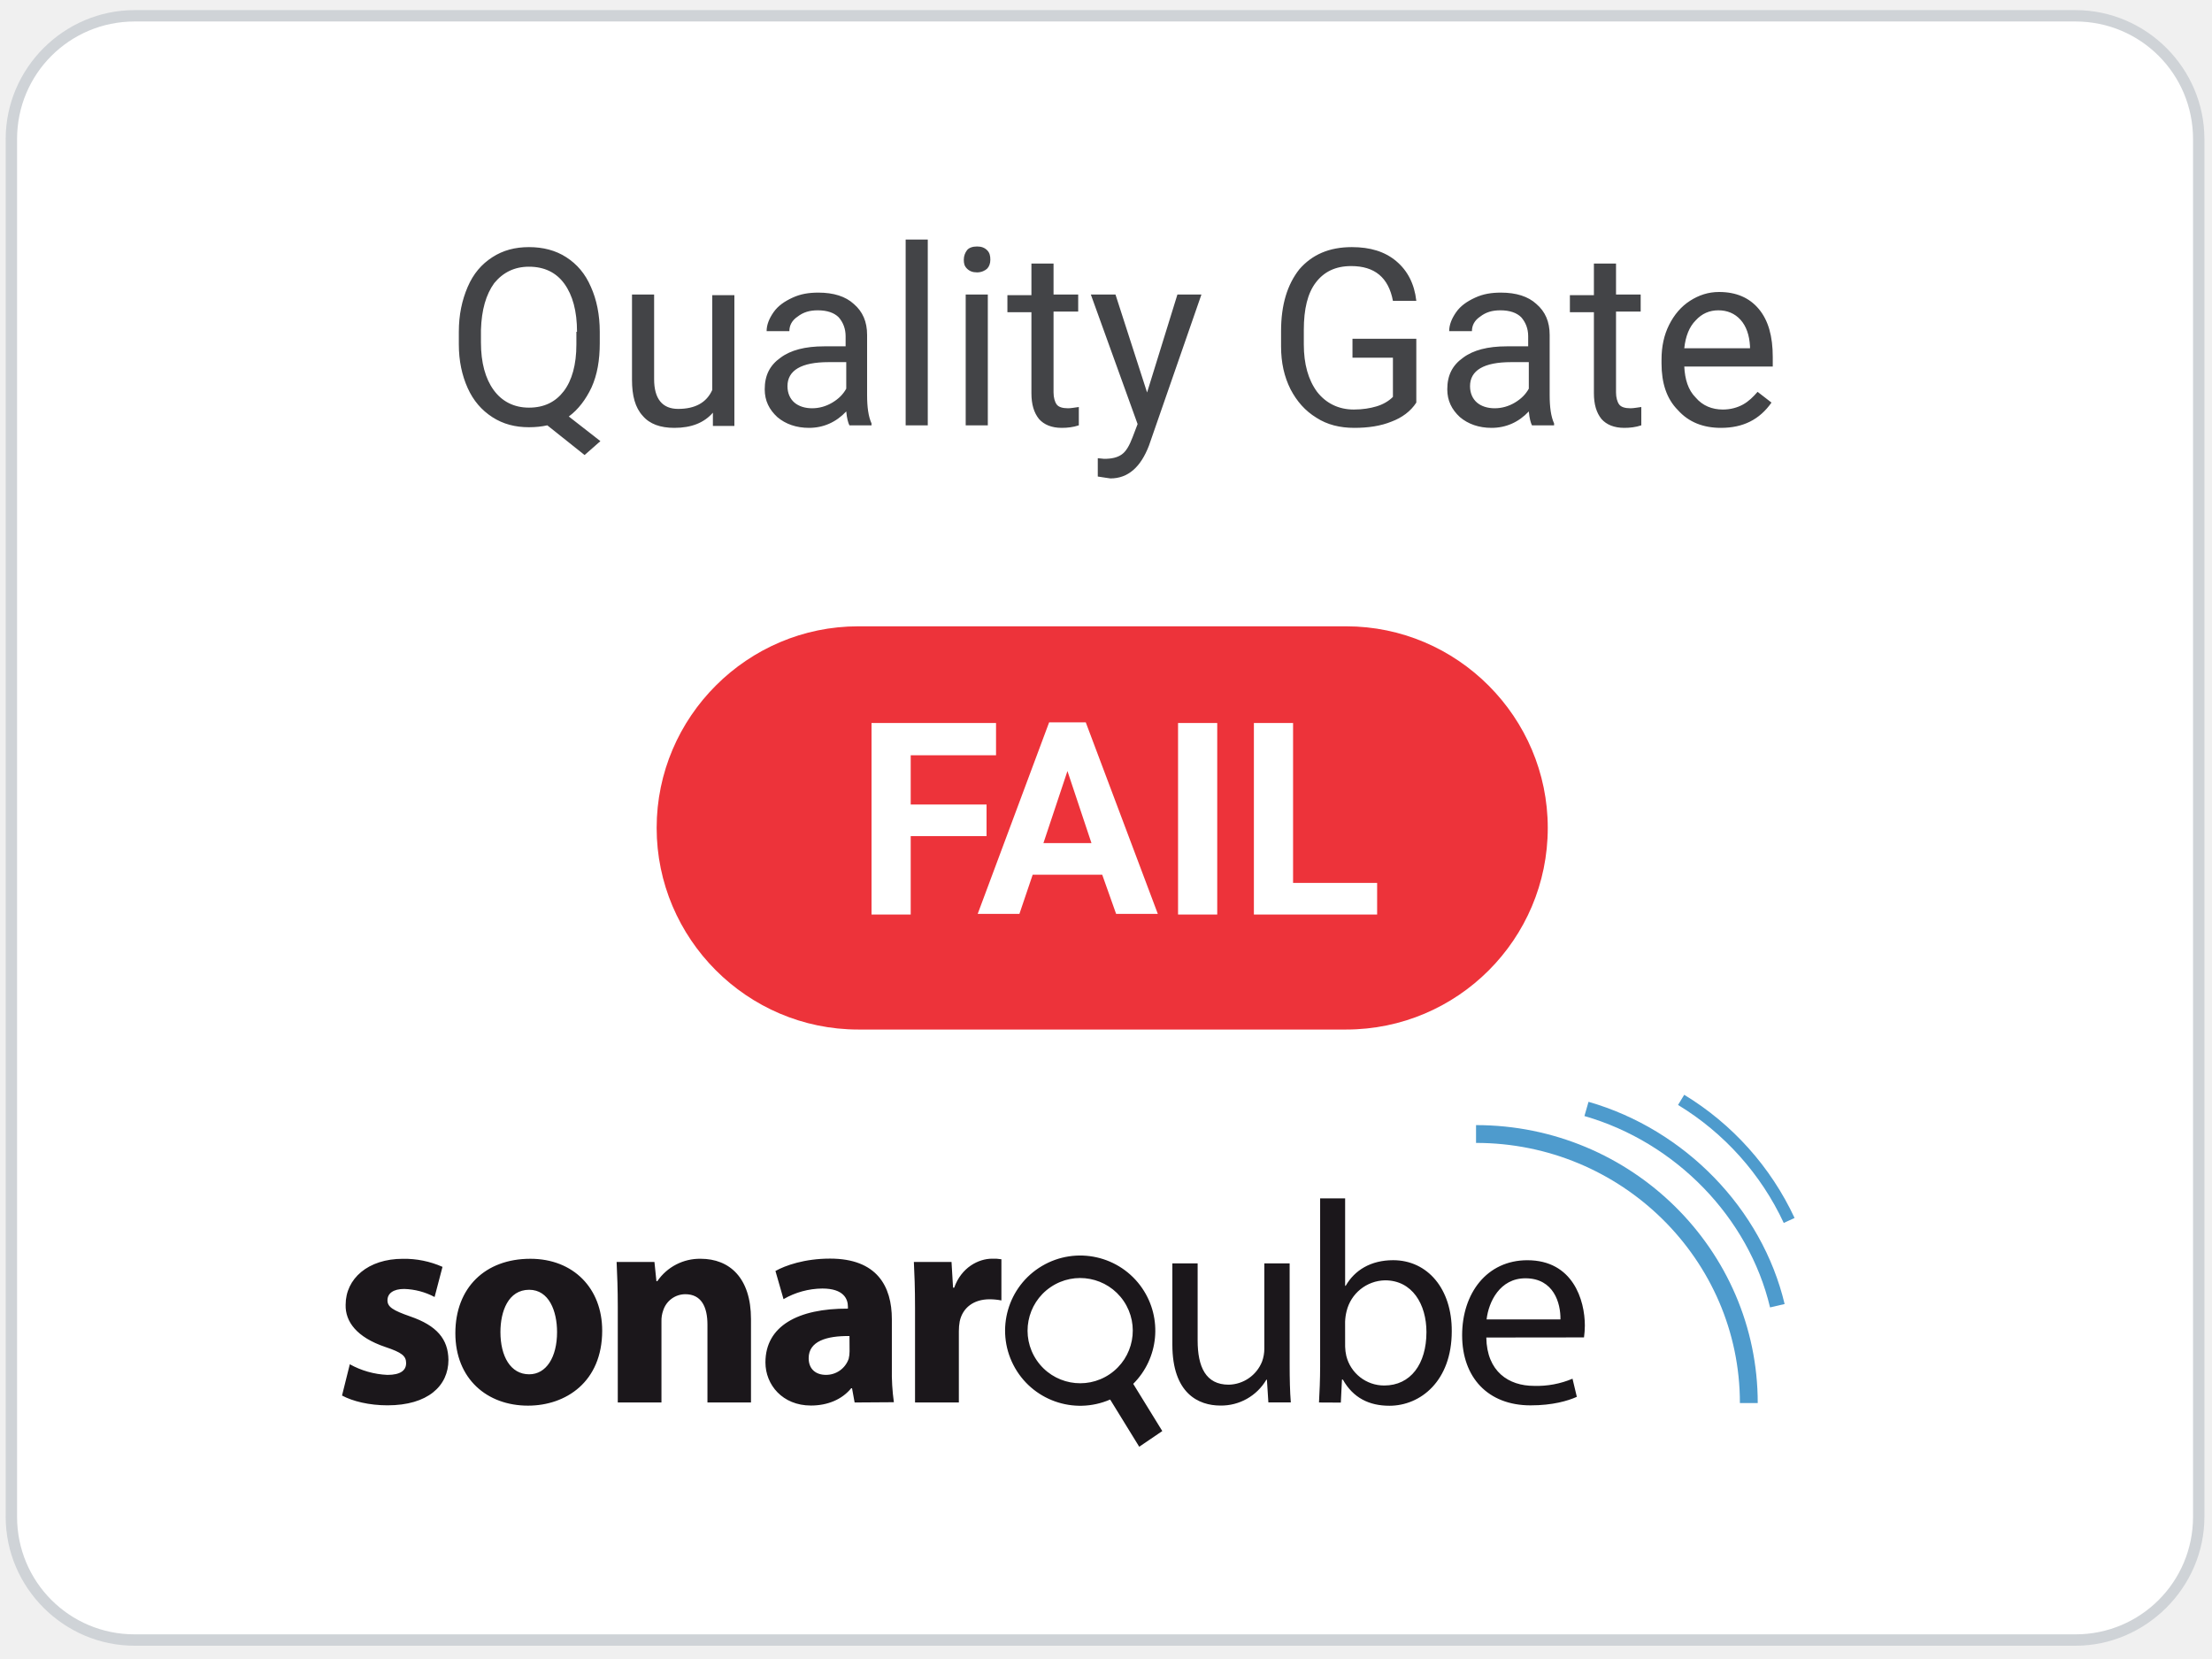
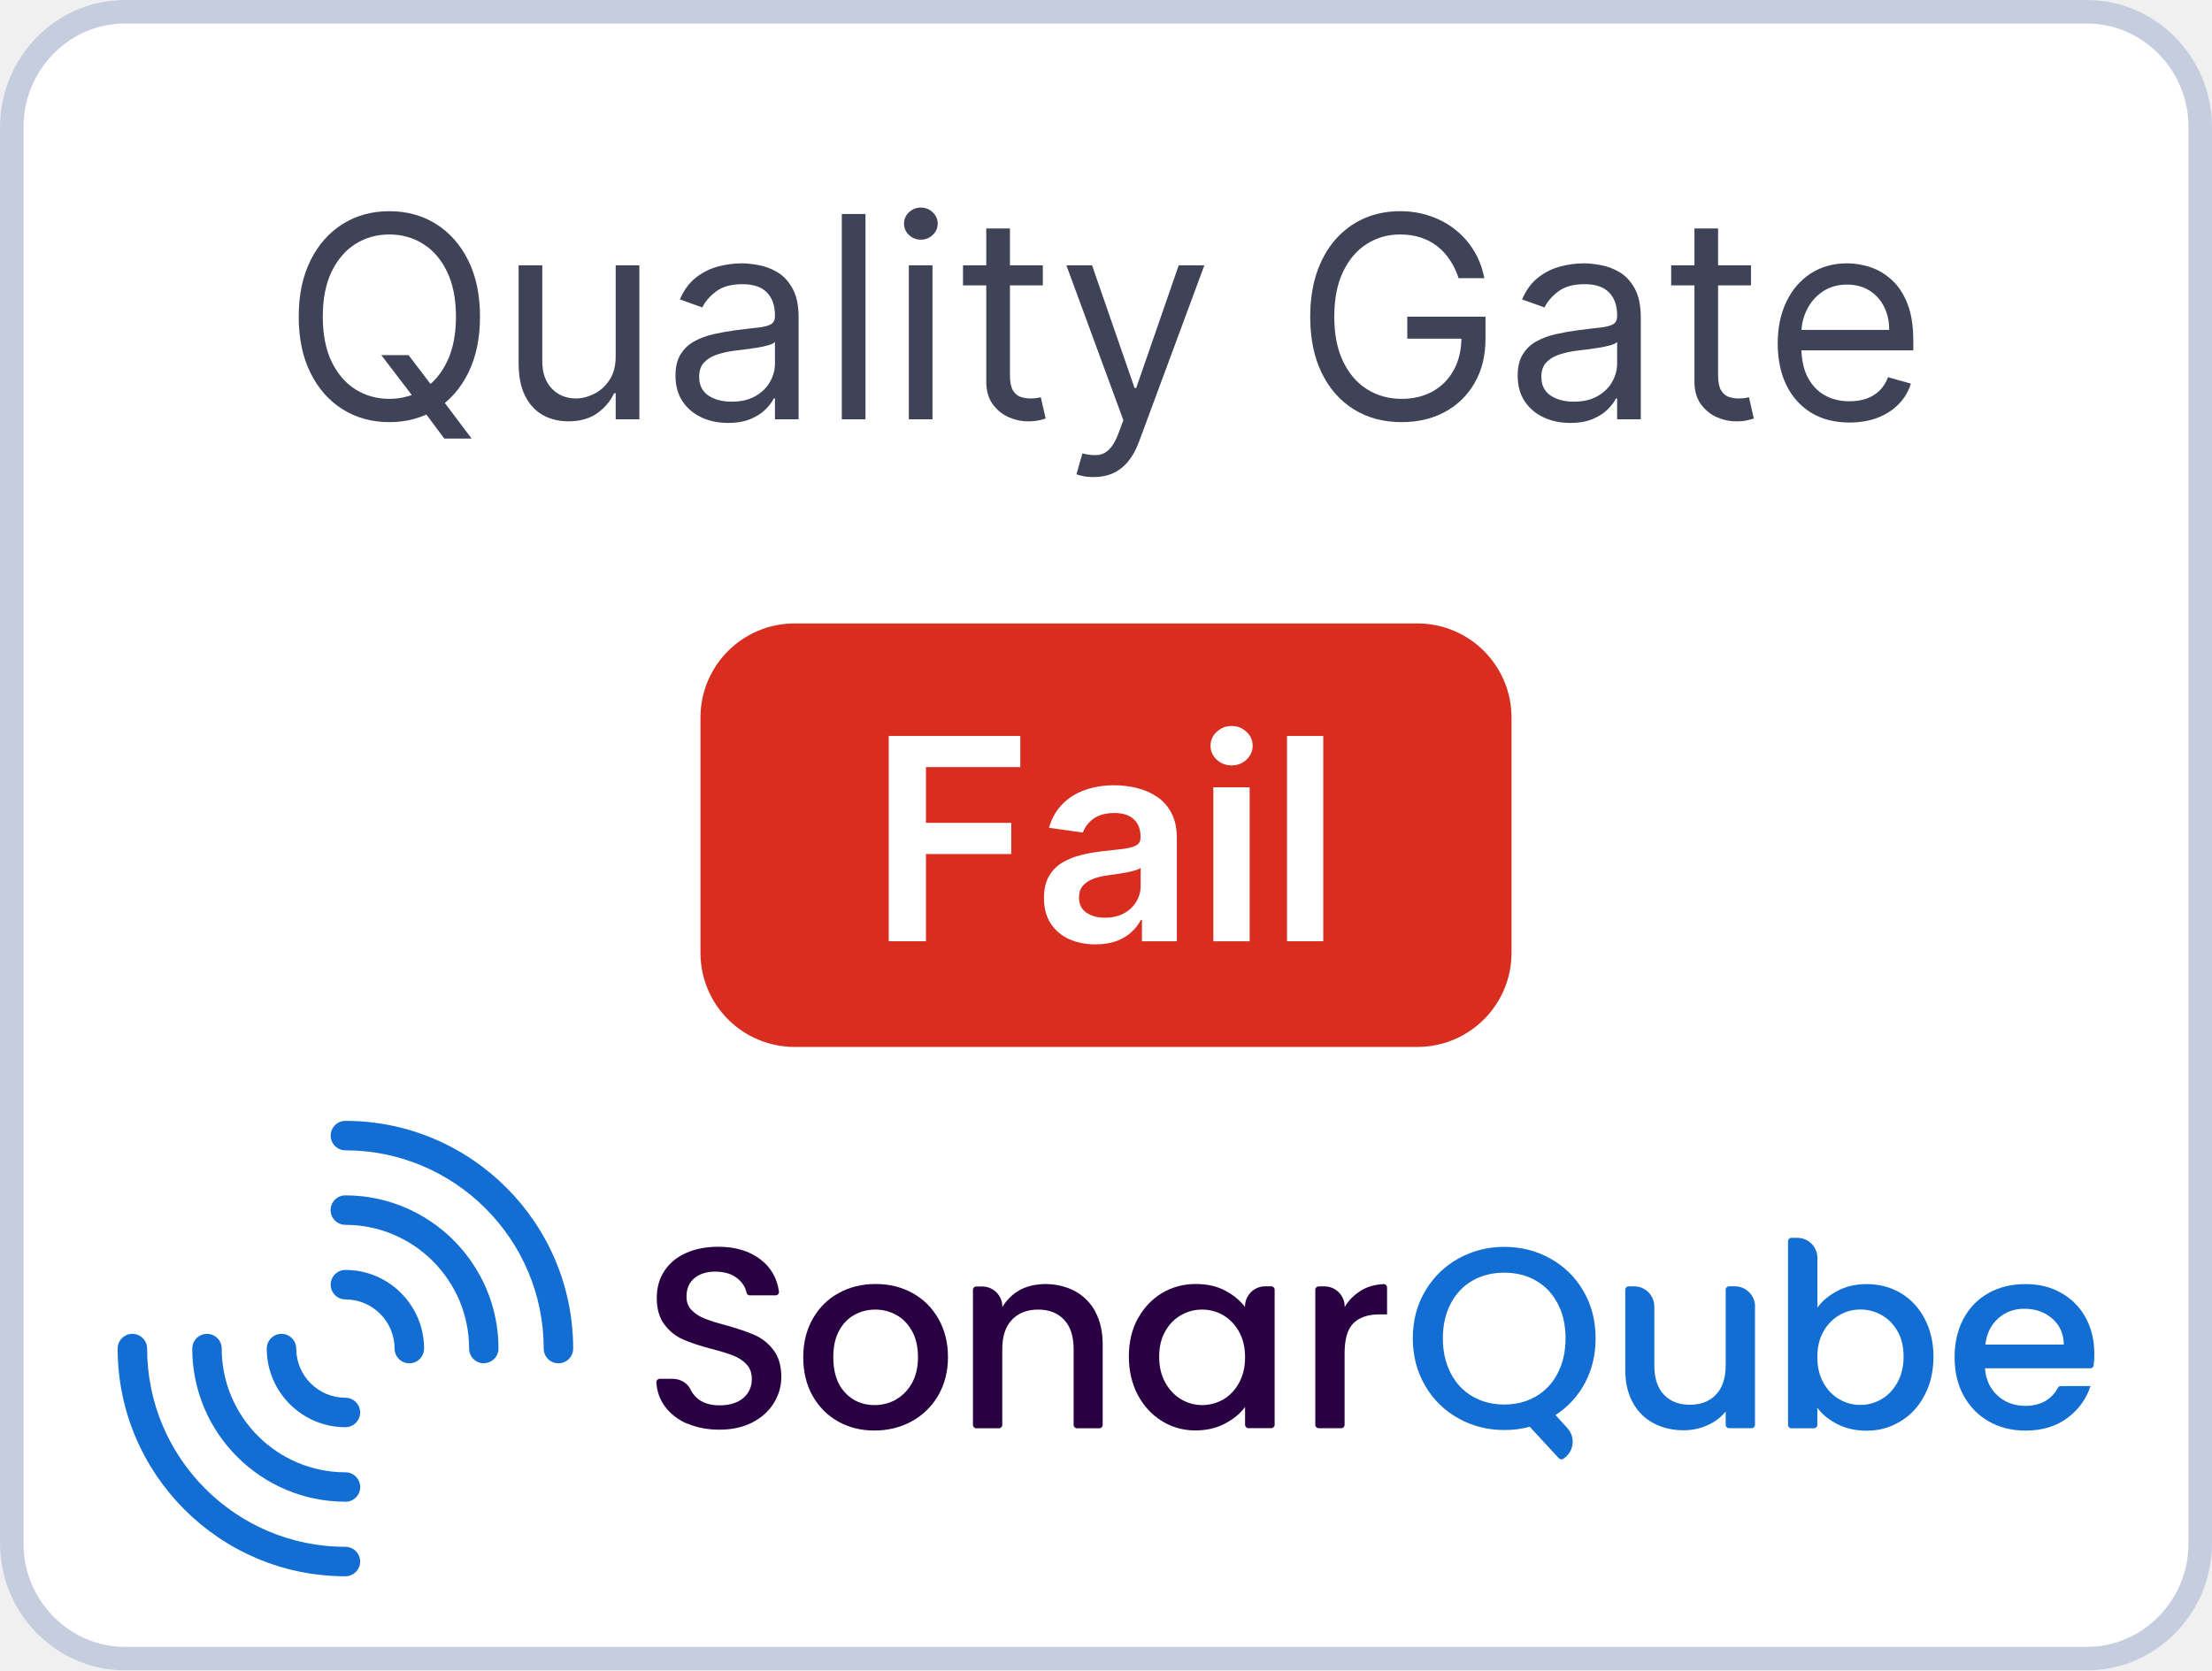
- <svg xmlns="http://www.w3.org/2000/svg" viewBox="0 0 350 262.5" width="128" height="96">
-   <path fill="#fff" d="M328.4 259.5H21.3c-10.6 0-19.5-8.7-19.5-19.5V22c0-10.6 8.7-19.5 19.5-19.5h307.1c10.6 0 19.5 8.7 19.5 19.5v218c0 10.8-8.9 19.5-19.5 19.5z" />
-   <path fill="#cfd3d7" d="M328.4 260.4H21.3C10.1 260.4.9 251.2.9 240V22c0-11.2 9.2-20.4 20.4-20.4h307.1c11.2 0 20.4 9.2 20.4 20.4v218c0 11.2-9.3 20.4-20.4 20.4zM21.3 3.4C11 3.4 2.7 11.7 2.7 22v218c0 10.3 8.3 18.6 18.6 18.6h307.1c10.3 0 18.6-8.3 18.6-18.6V22c0-10.3-8.3-18.6-18.6-18.6H21.3z" />
-   <path fill="#434447" d="M94.9 54.3c0 2.7-.4 5-1.3 7-.9 1.9-2.1 3.5-3.6 4.6l5 3.9-2.5 2.2-5.9-4.7c-.9.2-1.9.3-2.9.3-2.2 0-4.1-.5-5.8-1.6-1.7-1.1-3-2.6-3.9-4.6-.9-2-1.4-4.3-1.4-6.9v-2c0-2.7.5-5 1.4-7.1.9-2.1 2.2-3.6 3.9-4.7s3.6-1.6 5.8-1.6c2.2 0 4.2.5 5.9 1.6 1.7 1.1 3 2.6 3.9 4.7.9 2 1.4 4.4 1.4 7.1v1.8zm-3.6-1.8c0-3.3-.7-5.8-2-7.6-1.3-1.8-3.2-2.7-5.6-2.7-2.3 0-4.1.9-5.5 2.6-1.3 1.8-2 4.2-2.1 7.4v2c0 3.2.7 5.7 2 7.5 1.3 1.8 3.2 2.8 5.6 2.8 2.4 0 4.2-.9 5.5-2.6 1.3-1.7 2-4.2 2-7.4v-2zm21.5 12.8c-1.4 1.6-3.4 2.4-6.1 2.4-2.2 0-3.9-.6-5-1.9-1.2-1.3-1.7-3.2-1.7-5.7V46.6h3.5V60c0 3.1 1.3 4.7 3.8 4.7 2.7 0 4.5-1 5.4-3v-15h3.5v20.7h-3.4v-2.1zm21.6 2c-.2-.4-.4-1.1-.5-2.2-1.6 1.7-3.6 2.6-5.9 2.6-2 0-3.7-.6-5-1.7-1.3-1.2-2-2.6-2-4.4 0-2.2.8-3.8 2.5-5 1.6-1.2 3.9-1.8 6.9-1.8h3.4v-1.6c0-1.2-.4-2.2-1.1-3-.7-.7-1.8-1.1-3.3-1.1-1.3 0-2.3.3-3.2 1-.9.6-1.3 1.4-1.3 2.3h-3.6c0-1 .4-2 1.1-3 .7-1 1.7-1.7 3-2.3 1.3-.6 2.6-.8 4.1-.8 2.4 0 4.3.6 5.6 1.8 1.4 1.2 2.1 2.8 2.1 4.9v9.5c0 1.9.2 3.4.7 4.5v.3h-3.5zm-5.9-2.7c1.1 0 2.2-.3 3.2-.9 1-.6 1.7-1.3 2.2-2.2v-4.2h-2.8c-4.3 0-6.5 1.3-6.5 3.8 0 1.1.4 2 1.1 2.6.7.6 1.7.9 2.8.9zm18.3 2.7h-3.5V37.9h3.5v29.4zm5.7-26.2c0-.6.2-1.1.5-1.5s.9-.6 1.6-.6c.7 0 1.2.2 1.6.6s.5.9.5 1.5-.2 1.1-.5 1.4-.9.6-1.6.6c-.7 0-1.2-.2-1.6-.6s-.5-.8-.5-1.4zm3.8 26.2h-3.5V46.6h3.5v20.7zm10.4-25.7v5h3.9v2.7h-3.9v12.8c0 .8.2 1.5.5 1.9.3.4.9.6 1.8.6.4 0 1-.1 1.7-.2v2.9c-.9.3-1.8.4-2.7.4-1.6 0-2.8-.5-3.6-1.4-.8-1-1.2-2.3-1.2-4.1V49.4h-3.8v-2.7h3.8v-5h3.5zm14.8 20.5l4.8-15.5h3.8l-8.3 23.9c-1.3 3.4-3.3 5.2-6.1 5.2l-.7-.1-1.3-.2v-2.9l1 .1c1.2 0 2.1-.2 2.8-.7.7-.5 1.2-1.4 1.7-2.7l.8-2.1-7.4-20.5h3.9l5 15.5zm42.6 1.6c-.9 1.4-2.3 2.4-3.9 3-1.7.7-3.7 1-5.9 1-2.3 0-4.3-.5-6-1.6-1.8-1.1-3.1-2.6-4.1-4.5-1-2-1.5-4.2-1.5-6.8v-2.4c0-4.2 1-7.4 2.9-9.8 2-2.3 4.7-3.5 8.3-3.5 2.9 0 5.2.7 7 2.2 1.8 1.5 2.9 3.6 3.2 6.3h-3.7c-.7-3.7-2.9-5.5-6.6-5.5-2.5 0-4.3.9-5.6 2.6-1.3 1.7-1.9 4.2-1.9 7.5v2.3c0 3.1.7 5.6 2.1 7.5 1.4 1.8 3.4 2.8 5.8 2.8 1.4 0 2.6-.2 3.6-.5s1.9-.8 2.6-1.5v-6.2H214v-3h10.1v10.1zm18.3 3.6c-.2-.4-.4-1.1-.5-2.2-1.6 1.7-3.6 2.6-5.9 2.6-2 0-3.7-.6-5-1.7-1.3-1.2-2-2.6-2-4.4 0-2.2.8-3.8 2.5-5 1.6-1.2 3.9-1.8 6.9-1.8h3.4v-1.6c0-1.2-.4-2.2-1.1-3-.7-.7-1.8-1.1-3.3-1.1-1.3 0-2.3.3-3.2 1-.9.6-1.3 1.4-1.3 2.3h-3.6c0-1 .4-2 1.1-3 .7-1 1.7-1.7 3-2.3 1.3-.6 2.6-.8 4.1-.8 2.4 0 4.3.6 5.6 1.8 1.4 1.2 2.1 2.8 2.1 4.9v9.5c0 1.9.2 3.4.7 4.5v.3h-3.5zm-5.9-2.7c1.1 0 2.2-.3 3.2-.9 1-.6 1.7-1.3 2.2-2.2v-4.2h-2.8c-4.3 0-6.5 1.3-6.5 3.8 0 1.1.4 2 1.1 2.6.7.6 1.7.9 2.8.9zm19.2-23v5h3.9v2.7h-3.9v12.8c0 .8.2 1.5.5 1.9.3.4.9.6 1.8.6.4 0 1-.1 1.7-.2v2.9c-.9.3-1.8.4-2.7.4-1.6 0-2.8-.5-3.6-1.4-.8-1-1.2-2.3-1.2-4.1V49.4h-3.8v-2.7h3.8v-5h3.5zm16.6 26.1c-2.8 0-5.1-.9-6.8-2.8-1.8-1.8-2.6-4.3-2.6-7.4v-.6c0-2.1.4-3.9 1.2-5.5.8-1.6 1.9-2.9 3.3-3.8 1.4-.9 2.9-1.4 4.6-1.4 2.7 0 4.8.9 6.3 2.7 1.5 1.8 2.2 4.3 2.2 7.6V58h-14c.1 2 .6 3.7 1.8 4.9 1.1 1.3 2.6 1.9 4.3 1.9 1.2 0 2.3-.3 3.2-.8.9-.5 1.6-1.2 2.3-2l2.2 1.7c-1.9 2.7-4.5 4-8 4zm-.4-18.6c-1.4 0-2.6.5-3.6 1.6-1 1-1.6 2.5-1.8 4.4h10.4v-.3c-.1-1.8-.6-3.2-1.5-4.2s-2.1-1.5-3.5-1.5z" />
-   <path fill="#ed333a" d="M213 162.9h-77.2c-17.6 0-31.9-14.4-31.9-31.9 0-17.6 14.4-31.9 31.9-31.9H213c17.6 0 31.9 14.4 31.9 31.9 0 17.6-14.3 31.9-31.9 31.9z" />
-   <path fill="#fff" d="M156.1 132.3h-12v12.4h-6.2v-30.3h19.7v5.1h-13.5v7.8h12v5zm18.3 6.1h-11l-2.1 6.2h-6.6l11.3-30.3h5.8l11.4 30.3h-6.6l-2.2-6.2zm-9.3-5h7.6l-3.8-11.4-3.8 11.4zm27.5 11.3h-6.2v-30.3h6.2v30.3zm12-5h13.3v5h-19.5v-30.3h6.2v25.3z" />
-   <path fill="#1b171b" d="M55.35 215.864a13.464 13.464 0 0 0 5.954 1.683c2.092 0 2.956-.729 2.956-1.863s-.679-1.683-3.271-2.547c-4.595-1.548-6.368-4.05-6.3-6.683 0-4.14 3.55-7.276 9.05-7.276a14.882 14.882 0 0 1 6.277 1.274l-1.251 4.77a10.908 10.908 0 0 0-4.815-1.274c-1.683 0-2.642.68-2.642 1.8 0 1.049.869 1.593 3.6 2.547 4.23 1.454 6.003 3.6 6.048 6.867 0 4.135-3.271 7.2-9.639 7.2-2.911 0-5.499-.639-7.2-1.548zM95.284 210.54c0 8.141-5.774 11.872-11.737 11.872-6.497.004-11.497-4.262-11.497-11.462s4.725-11.776 11.867-11.776c6.821 0 11.366 4.684 11.366 11.367zm-16.102.23c0 3.82 1.594 6.683 4.55 6.683 2.7 0 4.41-2.7 4.41-6.683 0-3.321-1.274-6.691-4.41-6.691-3.316.004-4.55 3.415-4.55 6.691zM97.75 206.77c0-2.773-.09-5.14-.185-7.093h5.985l.315 3.042h.14a8.136 8.136 0 0 1 6.862-3.546c4.55 0 7.96 2.997 7.96 9.55v13.189h-6.889V209.6c0-2.867-.999-4.82-3.501-4.82a3.681 3.681 0 0 0-3.501 2.57 4.684 4.684 0 0 0-.275 1.728v12.83H97.75zM135.226 221.912l-.41-2.25h-.135c-1.454 1.778-3.735 2.732-6.368 2.732-4.5 0-7.2-3.281-7.2-6.822 0-5.774 5.185-8.55 13.05-8.51v-.315c0-1.183-.639-2.867-4.05-2.867a12.51 12.51 0 0 0-6.138 1.679l-1.278-4.455c1.548-.868 4.595-1.957 8.64-1.957 7.416 0 9.779 4.365 9.779 9.594v7.73a34.164 34.164 0 0 0 .32 5.4zm-.815-10.512c-3.636-.045-6.457.824-6.457 3.501 0 1.778 1.183 2.642 2.731 2.642a3.776 3.776 0 0 0 3.6-2.547 4.891 4.891 0 0 0 .14-1.184zM144.784 206.994c0-3.271-.09-5.4-.185-7.317h5.958l.243 4.073h.18c1.138-3.227 3.865-4.59 6.003-4.59a7.452 7.452 0 0 1 1.467.09v6.516a9.819 9.819 0 0 0-1.863-.184c-2.547 0-4.275 1.35-4.734 3.5a8.523 8.523 0 0 0-.135 1.548v11.282h-6.934zM204.058 215.9c0 2.25.045 4.275.184 6.003h-3.55l-.23-3.6h-.085a8.293 8.293 0 0 1-7.277 4.095c-3.456 0-7.6-1.908-7.6-9.639v-12.861h4v12.19c0 4.181 1.273 7.007 4.914 7.007a5.796 5.796 0 0 0 5.274-3.645 5.918 5.918 0 0 0 .364-2.047v-13.5h4.005zM208.702 221.912c.09-1.503.18-3.735.18-5.688V189.62h3.955v13.828h.09c1.409-2.457 3.956-4.05 7.506-4.05 5.454 0 9.32 4.55 9.275 11.25 0 7.871-4.95 11.781-9.864 11.781-3.186 0-5.729-1.228-7.367-4.14h-.14l-.18 3.641zm4.135-8.825a7.416 7.416 0 0 0 .185 1.454 6.17 6.17 0 0 0 5.998 4.684c4.19 0 6.683-3.41 6.683-8.455 0-4.41-2.25-8.186-6.548-8.186a6.377 6.377 0 0 0-6.093 4.91 7.861 7.861 0 0 0-.23 1.638zM235.175 211.634c.086 5.4 3.546 7.65 7.546 7.65a14.508 14.508 0 0 0 6.094-1.134l.684 2.867c-1.409.634-3.821 1.35-7.322 1.35-6.777 0-10.827-4.455-10.827-11.093s3.91-11.871 10.323-11.871c7.2 0 9.095 6.3 9.095 10.35a15.152 15.152 0 0 1-.135 1.863zm11.732-2.866c.045-2.547-1.04-6.507-5.544-6.507-4.05 0-5.823 3.735-6.143 6.507zM180.748 203.863a11.885 11.885 0 1 0-5.09 17.581l4.599 7.47 3.65-2.48-4.6-7.47a11.889 11.889 0 0 0 1.44-15.101m-5.152 13.567a8.325 8.325 0 1 1 2.205-11.565 8.334 8.334 0 0 1-2.205 11.565" />
-   <g fill="#4e9bcd">
-     <path d="M278.123 222.006h-2.821c0-22.698-18.73-41.166-41.752-41.166v-2.817c24.58 0 44.573 19.728 44.573 43.983z" />
-     <path d="M280.072 206.869c-3.384-14.243-14.922-26.127-29.372-30.281l.648-2.25c15.268 4.383 27.45 16.943 31.028 31.995zM282.24 193.504a43.2 43.2 0 0 0-16.726-18.671l.977-1.607a45.108 45.108 0 0 1 17.46 19.49z" />
+ <svg xmlns="http://www.w3.org/2000/svg" width="94" height="71" viewBox="0 0 94 71" fill="none">
+   <g clip-path="url(#clip0_2179_707)">
+     <path d="M88.704 71H5.296C2.417 71 0 68.597 0 65.613V5.387C0 2.459 2.363 0 5.296 0H88.704C91.583 0 94 2.404 94 5.387V65.613C94 68.597 91.583 71 88.704 71Z" fill="white" />
+     <path fill-rule="evenodd" clip-rule="evenodd" d="M5.296 70H88.704C91.021 70 93 68.054 93 65.613V5.387C93 2.946 91.021 1 88.704 1H5.296C2.938 1 1 2.988 1 5.387V65.613C1 68.054 2.979 70 5.296 70ZM5.296 71H88.704C91.583 71 94 68.597 94 65.613V5.387C94 2.404 91.583 0 88.704 0H5.296C2.363 0 0 2.459 0 5.387V65.613C0 68.597 2.417 71 5.296 71Z" fill="#C5CDDF" />
+     <path d="M29.201 60.516C28.793 60.337 28.473 60.083 28.238 59.756C28.03 59.464 27.917 59.133 27.893 58.757C27.889 58.676 27.956 58.606 28.037 58.606H28.575C28.892 58.606 29.205 58.767 29.342 59.056C29.406 59.19 29.497 59.313 29.613 59.418C29.842 59.629 30.166 59.735 30.581 59.735C30.996 59.735 31.348 59.629 31.587 59.422C31.83 59.214 31.949 58.947 31.949 58.616C31.949 58.359 31.875 58.152 31.724 57.993C31.573 57.832 31.39 57.709 31.165 57.62C30.943 57.533 30.633 57.438 30.239 57.336C29.743 57.205 29.339 57.072 29.029 56.934C28.72 56.801 28.456 56.59 28.238 56.305C28.019 56.02 27.91 55.64 27.91 55.165C27.91 54.729 28.019 54.345 28.238 54.014C28.456 53.687 28.762 53.434 29.156 53.258C29.55 53.082 30.007 52.994 30.524 52.994C31.26 52.994 31.865 53.177 32.336 53.547C32.769 53.884 33.022 54.335 33.103 54.901C33.114 54.985 33.047 55.059 32.959 55.059H31.861C31.791 55.059 31.735 55.007 31.721 54.936C31.675 54.711 31.548 54.514 31.344 54.345C31.105 54.148 30.785 54.05 30.391 54.05C30.032 54.05 29.74 54.141 29.515 54.324C29.29 54.507 29.173 54.767 29.173 55.112C29.173 55.344 29.244 55.538 29.388 55.685C29.532 55.833 29.712 55.953 29.93 56.041C30.148 56.129 30.447 56.224 30.827 56.326C31.33 56.463 31.742 56.604 32.058 56.741C32.375 56.878 32.646 57.093 32.867 57.381C33.089 57.67 33.202 58.053 33.202 58.535C33.202 58.922 33.096 59.288 32.889 59.629C32.681 59.971 32.378 60.249 31.981 60.456C31.583 60.664 31.115 60.769 30.574 60.769C30.064 60.769 29.603 60.681 29.195 60.502L29.201 60.516Z" fill="#290042" />
+     <path d="M35.612 60.418C35.151 60.157 34.792 59.795 34.528 59.323C34.264 58.852 34.134 58.307 34.134 57.688C34.134 57.068 34.268 56.53 34.539 56.055C34.809 55.58 35.175 55.214 35.643 54.961C36.111 54.704 36.632 54.577 37.209 54.577C37.786 54.577 38.307 54.704 38.775 54.961C39.242 55.218 39.608 55.58 39.879 56.055C40.15 56.53 40.284 57.072 40.284 57.688C40.284 58.303 40.143 58.845 39.869 59.316C39.591 59.791 39.214 60.157 38.736 60.418C38.257 60.678 37.73 60.805 37.153 60.805C36.576 60.805 36.069 60.674 35.608 60.418H35.612ZM38.06 59.492C38.342 59.337 38.571 59.109 38.746 58.803C38.922 58.497 39.01 58.124 39.01 57.688C39.01 57.251 38.926 56.878 38.757 56.576C38.588 56.273 38.366 56.044 38.089 55.893C37.81 55.738 37.511 55.664 37.191 55.664C36.871 55.664 36.572 55.742 36.301 55.893C36.027 56.048 35.809 56.273 35.65 56.576C35.489 56.878 35.411 57.248 35.411 57.688C35.411 58.338 35.577 58.838 35.911 59.193C36.241 59.549 36.66 59.724 37.163 59.724C37.483 59.724 37.786 59.647 38.067 59.496L38.06 59.492Z" fill="#290042" />
+     <path d="M48.351 56.055C48.604 55.587 48.946 55.225 49.378 54.964C49.811 54.704 50.293 54.577 50.817 54.577C51.292 54.577 51.707 54.669 52.059 54.855C52.414 55.042 52.696 55.274 52.907 55.552V55.531C52.907 55.059 53.291 54.676 53.762 54.676H54.026C54.103 54.676 54.166 54.739 54.166 54.817V60.562C54.166 60.639 54.103 60.703 54.026 60.703H53.051C52.974 60.703 52.91 60.639 52.91 60.562V59.805C52.699 60.09 52.411 60.326 52.045 60.516C51.679 60.706 51.264 60.801 50.796 60.801C50.279 60.801 49.804 60.667 49.371 60.4C48.942 60.133 48.601 59.763 48.347 59.285C48.098 58.806 47.971 58.264 47.971 57.659C47.971 57.054 48.098 56.516 48.347 56.051L48.351 56.055ZM52.654 56.604C52.481 56.298 52.256 56.066 51.982 55.904C51.704 55.742 51.405 55.664 51.085 55.664C50.764 55.664 50.465 55.742 50.188 55.9C49.91 56.059 49.684 56.287 49.516 56.59C49.343 56.892 49.259 57.251 49.259 57.666C49.259 58.081 49.343 58.447 49.516 58.761C49.688 59.074 49.913 59.313 50.194 59.478C50.476 59.644 50.772 59.724 51.085 59.724C51.398 59.724 51.704 59.644 51.982 59.485C52.26 59.323 52.485 59.088 52.654 58.778C52.826 58.468 52.91 58.106 52.91 57.691C52.91 57.276 52.826 56.913 52.654 56.607V56.604Z" fill="#290042" />
+     <path d="M57.868 54.834C58.135 54.683 58.445 54.599 58.796 54.581C58.877 54.577 58.944 54.644 58.944 54.725V55.868H58.627C58.139 55.868 57.769 55.992 57.516 56.242C57.263 56.491 57.139 56.92 57.139 57.533V60.565C57.139 60.643 57.076 60.706 56.999 60.706H56.035C55.957 60.706 55.894 60.643 55.894 60.565V54.82C55.894 54.743 55.957 54.679 56.035 54.679H56.288C56.759 54.679 57.143 55.063 57.143 55.534V55.555C57.326 55.249 57.569 55.01 57.871 54.838L57.868 54.834Z" fill="#290042" />
+     <path d="M46.546 55.749C46.335 55.362 46.039 55.07 45.667 54.873C45.29 54.676 44.864 54.577 44.393 54.577C44.351 54.577 44.312 54.581 44.27 54.584C44.266 54.584 44.259 54.584 44.256 54.584C44.235 54.584 44.217 54.588 44.2 54.592C44.15 54.595 44.105 54.599 44.055 54.605C44.02 54.609 43.985 54.616 43.95 54.623C43.89 54.634 43.83 54.644 43.774 54.662C43.763 54.662 43.756 54.665 43.746 54.669C43.594 54.711 43.454 54.767 43.324 54.841C43.021 55.014 42.778 55.253 42.595 55.559V55.538C42.595 55.066 42.212 54.683 41.74 54.683H41.487C41.41 54.683 41.346 54.746 41.346 54.824V60.569C41.346 60.646 41.41 60.71 41.487 60.71H42.451C42.528 60.71 42.592 60.646 42.592 60.569V57.536C42.592 57.536 42.592 57.526 42.592 57.519V57.339C42.592 56.797 42.729 56.386 43.003 56.097C43.278 55.809 43.647 55.664 44.115 55.664C44.583 55.664 44.949 55.809 45.22 56.097C45.491 56.386 45.624 56.801 45.624 57.339V60.569C45.624 60.646 45.688 60.71 45.765 60.71H46.718C46.796 60.71 46.859 60.646 46.859 60.569V57.153C46.859 56.604 46.754 56.139 46.543 55.752L46.546 55.749Z" fill="#290042" />
+     <path d="M66.251 61.99L65.006 60.643C64.679 60.738 64.316 60.783 63.922 60.783C63.215 60.783 62.564 60.618 61.97 60.284C61.375 59.953 60.904 59.489 60.559 58.894C60.214 58.3 60.038 57.631 60.038 56.885C60.038 56.139 60.211 55.474 60.559 54.883C60.907 54.292 61.375 53.831 61.97 53.497C62.564 53.167 63.215 52.998 63.922 52.998C64.629 52.998 65.291 53.163 65.885 53.497C66.48 53.828 66.948 54.289 67.293 54.883C67.634 55.474 67.806 56.143 67.806 56.885C67.806 57.585 67.655 58.219 67.353 58.785C67.05 59.352 66.631 59.805 66.1 60.147L66.61 60.706C66.941 61.072 66.899 61.638 66.512 61.948L66.445 62.001C66.385 62.046 66.301 62.043 66.251 61.987V61.99ZM61.65 58.37C61.871 58.796 62.181 59.126 62.575 59.355C62.969 59.584 63.419 59.7 63.922 59.7C64.425 59.7 64.876 59.584 65.27 59.355C65.664 59.126 65.974 58.796 66.195 58.37C66.417 57.944 66.529 57.448 66.529 56.885C66.529 56.322 66.417 55.83 66.195 55.408C65.974 54.986 65.664 54.658 65.27 54.433C64.876 54.208 64.425 54.095 63.922 54.095C63.419 54.095 62.969 54.208 62.575 54.433C62.181 54.658 61.871 54.986 61.65 55.408C61.428 55.83 61.315 56.322 61.315 56.885C61.315 57.448 61.428 57.941 61.65 58.37Z" fill="#126ED3" />
+     <path d="M74.579 55.531V60.565C74.579 60.643 74.516 60.706 74.438 60.706H73.474C73.397 60.706 73.334 60.643 73.334 60.565V59.995C73.136 60.242 72.88 60.439 72.563 60.579C72.246 60.72 71.909 60.794 71.55 60.794C71.075 60.794 70.649 60.696 70.276 60.498C69.9 60.301 69.604 60.01 69.39 59.623C69.175 59.236 69.066 58.767 69.066 58.222V54.817C69.066 54.739 69.129 54.676 69.207 54.676H69.446C69.917 54.676 70.301 55.059 70.301 55.531V58.036C70.301 58.574 70.434 58.989 70.705 59.278C70.976 59.566 71.346 59.71 71.81 59.71C72.275 59.71 72.647 59.566 72.922 59.278C73.196 58.989 73.334 58.574 73.334 58.036V54.817C73.334 54.739 73.397 54.676 73.474 54.676H73.728C74.199 54.676 74.582 55.059 74.582 55.531H74.579Z" fill="#126ED3" />
+     <path d="M78.097 54.859C78.467 54.672 78.875 54.581 79.329 54.581C79.86 54.581 80.342 54.708 80.775 54.964C81.204 55.221 81.545 55.584 81.791 56.055C82.037 56.526 82.164 57.065 82.164 57.67C82.164 58.275 82.041 58.817 81.791 59.295C81.545 59.774 81.204 60.147 80.767 60.41C80.335 60.678 79.853 60.812 79.329 60.812C78.861 60.812 78.449 60.72 78.087 60.537C77.724 60.354 77.439 60.122 77.228 59.837V60.569C77.228 60.646 77.165 60.709 77.087 60.709H76.124C76.046 60.709 75.983 60.646 75.983 60.569V52.755C75.983 52.678 76.046 52.614 76.124 52.614H76.377C76.848 52.614 77.232 52.998 77.232 53.469V55.58C77.443 55.288 77.735 55.049 78.101 54.862L78.097 54.859ZM80.637 56.586C80.465 56.284 80.24 56.055 79.958 55.897C79.677 55.738 79.378 55.661 79.054 55.661C78.73 55.661 78.442 55.742 78.164 55.9C77.882 56.062 77.657 56.294 77.485 56.6C77.313 56.906 77.228 57.269 77.228 57.684C77.228 58.099 77.313 58.461 77.485 58.771C77.657 59.081 77.882 59.316 78.164 59.478C78.445 59.64 78.741 59.717 79.054 59.717C79.367 59.717 79.677 59.636 79.958 59.471C80.24 59.306 80.465 59.066 80.637 58.753C80.81 58.44 80.894 58.074 80.894 57.659C80.894 57.244 80.81 56.885 80.637 56.583V56.586Z" fill="#126ED3" />
+     <path d="M88.835 58.159H84.352C84.388 58.641 84.567 59.028 84.887 59.32C85.207 59.612 85.601 59.756 86.069 59.756C86.71 59.756 87.171 59.499 87.452 58.989C87.477 58.943 87.522 58.915 87.575 58.915H88.838C88.655 59.471 88.325 59.925 87.846 60.277C87.368 60.632 86.776 60.808 86.069 60.808C85.492 60.808 84.975 60.678 84.521 60.421C84.064 60.161 83.709 59.798 83.448 59.327C83.188 58.855 83.061 58.31 83.061 57.691C83.061 57.072 83.188 56.526 83.438 56.055C83.691 55.584 84.043 55.221 84.5 54.964C84.958 54.708 85.478 54.581 86.069 54.581C86.66 54.581 87.146 54.704 87.589 54.954C88.032 55.204 88.381 55.552 88.627 55.999C88.873 56.449 89 56.963 89 57.547C89 57.723 88.989 57.888 88.972 58.036C88.965 58.106 88.901 58.159 88.831 58.159H88.835ZM87.702 57.149C87.695 56.688 87.529 56.322 87.209 56.044C86.889 55.767 86.492 55.629 86.016 55.629C85.587 55.629 85.218 55.767 84.912 56.041C84.606 56.315 84.423 56.685 84.367 57.153H87.705L87.702 57.149Z" fill="#126ED3" />
+     <path d="M23.731 57.948C23.386 57.948 23.105 57.666 23.105 57.322C23.105 52.674 19.323 48.895 14.678 48.895C14.334 48.895 14.052 48.614 14.052 48.269C14.052 47.925 14.334 47.643 14.678 47.643C20.016 47.643 24.357 51.984 24.357 57.322C24.357 57.666 24.076 57.948 23.731 57.948Z" fill="#126ED3" />
+     <path d="M14.678 67C9.341 67 5 62.659 5 57.322C5 56.977 5.281 56.695 5.626 56.695C5.971 56.695 6.252 56.977 6.252 57.322C6.252 61.969 10.031 65.748 14.678 65.748C15.023 65.748 15.305 66.029 15.305 66.374C15.305 66.719 15.023 67 14.678 67Z" fill="#126ED3" />
+     <path d="M17.395 57.948C17.05 57.948 16.768 57.666 16.768 57.322C16.768 56.171 15.832 55.232 14.678 55.232C14.334 55.232 14.052 54.95 14.052 54.605C14.052 54.261 14.334 53.979 14.678 53.979C16.522 53.979 18.021 55.478 18.021 57.322C18.021 57.666 17.739 57.948 17.395 57.948Z" fill="#126ED3" />
+     <path d="M14.679 60.664C12.835 60.664 11.336 59.165 11.336 57.322C11.336 56.977 11.618 56.695 11.963 56.695C12.307 56.695 12.589 56.977 12.589 57.322C12.589 58.475 13.525 59.411 14.679 59.411C15.023 59.411 15.305 59.693 15.305 60.038C15.305 60.382 15.023 60.664 14.679 60.664Z" fill="#126ED3" />
+     <path d="M20.561 57.948C20.216 57.948 19.935 57.666 19.935 57.322C19.935 54.423 17.578 52.062 14.675 52.062C14.33 52.062 14.049 51.78 14.049 51.436C14.049 51.091 14.33 50.809 14.675 50.809C18.264 50.809 21.184 53.73 21.184 57.318C21.184 57.663 20.902 57.944 20.557 57.944L20.561 57.948Z" fill="#126ED3" />
+     <path d="M14.678 63.83C11.09 63.83 8.17 60.91 8.17 57.322C8.17 56.977 8.451 56.695 8.796 56.695C9.141 56.695 9.422 56.977 9.422 57.322C9.422 60.221 11.78 62.581 14.682 62.581C15.027 62.581 15.308 62.863 15.308 63.208C15.308 63.552 15.027 63.834 14.682 63.834L14.678 63.83Z" fill="#126ED3" />
+     <path d="M29.767 30.5C29.767 28.291 31.558 26.5 33.767 26.5H60.233C62.442 26.5 64.233 28.291 64.233 30.5V40.5C64.233 42.709 62.442 44.5 60.233 44.5H33.767C31.558 44.5 29.767 42.709 29.767 40.5V30.5Z" fill="#D92D20" />
+     <path d="M56.233 31.281V40.008H54.691V31.281H56.233Z" fill="white" />
+     <path d="M51.562 40.008V33.463H53.104V40.008H51.562ZM52.337 32.534C52.093 32.534 51.883 32.453 51.707 32.291C51.531 32.126 51.442 31.929 51.442 31.699C51.442 31.466 51.531 31.268 51.707 31.107C51.883 30.942 52.093 30.859 52.337 30.859C52.584 30.859 52.795 30.942 52.968 31.107C53.144 31.268 53.232 31.466 53.232 31.699C53.232 31.929 53.144 32.126 52.968 32.291C52.795 32.453 52.584 32.534 52.337 32.534Z" fill="white" />
+     <path d="M46.555 40.141C46.14 40.141 45.766 40.067 45.434 39.919C45.104 39.769 44.843 39.547 44.65 39.254C44.459 38.962 44.364 38.601 44.364 38.172C44.364 37.803 44.432 37.497 44.569 37.256C44.705 37.014 44.891 36.821 45.127 36.676C45.363 36.531 45.629 36.422 45.924 36.348C46.222 36.271 46.531 36.216 46.849 36.182C47.232 36.142 47.543 36.107 47.782 36.075C48.021 36.041 48.194 35.99 48.302 35.922C48.413 35.851 48.468 35.742 48.468 35.594V35.568C48.468 35.247 48.373 34.999 48.182 34.822C47.992 34.646 47.718 34.558 47.36 34.558C46.982 34.558 46.682 34.641 46.461 34.805C46.242 34.97 46.094 35.165 46.018 35.389L44.577 35.185C44.691 34.787 44.879 34.455 45.14 34.188C45.401 33.918 45.721 33.716 46.099 33.582C46.477 33.446 46.894 33.378 47.352 33.378C47.667 33.378 47.981 33.415 48.293 33.489C48.606 33.562 48.891 33.685 49.15 33.855C49.408 34.023 49.616 34.251 49.772 34.541C49.931 34.831 50.011 35.193 50.011 35.628V40.009H48.528V39.109H48.477C48.383 39.291 48.251 39.462 48.08 39.621C47.913 39.777 47.701 39.903 47.445 40C47.192 40.094 46.896 40.141 46.555 40.141ZM46.955 39.007C47.265 39.007 47.533 38.946 47.761 38.824C47.988 38.699 48.163 38.534 48.285 38.33C48.41 38.125 48.472 37.902 48.472 37.66V36.889C48.424 36.929 48.342 36.966 48.225 37C48.111 37.034 47.984 37.064 47.842 37.09C47.7 37.115 47.559 37.138 47.42 37.158C47.281 37.178 47.16 37.195 47.057 37.209C46.827 37.24 46.621 37.291 46.44 37.362C46.258 37.433 46.114 37.533 46.009 37.66C45.904 37.785 45.852 37.947 45.852 38.146C45.852 38.43 45.955 38.645 46.163 38.79C46.37 38.935 46.634 39.007 46.955 39.007Z" fill="white" />
+     <path d="M37.767 40.008V31.281H43.358V32.606H39.348V34.976H42.974V36.301H39.348V40.008H37.767Z" fill="white" />
+     <path d="M78.596 17.96C77.965 17.96 77.421 17.821 76.964 17.542C76.509 17.261 76.158 16.869 75.911 16.366C75.667 15.86 75.545 15.272 75.545 14.602C75.545 13.931 75.667 13.341 75.911 12.829C76.158 12.315 76.502 11.914 76.942 11.627C77.386 11.338 77.903 11.193 78.494 11.193C78.835 11.193 79.171 11.25 79.504 11.363C79.836 11.477 80.138 11.662 80.411 11.917C80.684 12.17 80.901 12.505 81.063 12.923C81.225 13.341 81.306 13.855 81.306 14.466V14.892H76.261V14.022H80.283C80.283 13.653 80.21 13.323 80.062 13.034C79.917 12.744 79.71 12.515 79.44 12.348C79.173 12.18 78.857 12.096 78.494 12.096C78.093 12.096 77.746 12.196 77.454 12.395C77.164 12.591 76.941 12.846 76.785 13.162C76.629 13.477 76.55 13.815 76.55 14.176V14.755C76.55 15.25 76.636 15.669 76.806 16.012C76.979 16.353 77.219 16.613 77.526 16.792C77.833 16.968 78.19 17.056 78.596 17.056C78.86 17.056 79.099 17.02 79.312 16.946C79.528 16.869 79.714 16.755 79.87 16.605C80.026 16.451 80.147 16.261 80.232 16.034L81.204 16.306C81.102 16.636 80.93 16.926 80.688 17.176C80.447 17.423 80.148 17.616 79.793 17.755C79.438 17.892 79.039 17.96 78.596 17.96Z" fill="#3E4357" />
+     <path d="M74.409 11.278V12.13H71.017V11.278H74.409ZM72.006 9.71H73.011V15.948C73.011 16.233 73.053 16.446 73.135 16.588C73.22 16.727 73.328 16.821 73.459 16.869C73.592 16.914 73.733 16.937 73.881 16.937C73.992 16.937 74.082 16.931 74.153 16.92C74.225 16.906 74.281 16.895 74.324 16.886L74.528 17.789C74.46 17.815 74.365 17.84 74.243 17.866C74.121 17.895 73.966 17.909 73.778 17.909C73.494 17.909 73.216 17.848 72.943 17.726C72.673 17.603 72.449 17.417 72.27 17.167C72.094 16.917 72.006 16.602 72.006 16.221V9.71Z" fill="#3E4357" />
+     <path d="M66.727 17.977C66.312 17.977 65.936 17.899 65.598 17.742C65.26 17.583 64.991 17.355 64.792 17.056C64.593 16.755 64.494 16.392 64.494 15.966C64.494 15.591 64.568 15.287 64.716 15.054C64.863 14.818 65.061 14.633 65.308 14.5C65.555 14.366 65.828 14.267 66.126 14.201C66.427 14.133 66.73 14.079 67.034 14.039C67.431 13.988 67.754 13.95 68.001 13.924C68.251 13.896 68.433 13.849 68.546 13.784C68.663 13.718 68.721 13.605 68.721 13.443V13.409C68.721 12.988 68.606 12.662 68.376 12.429C68.149 12.196 67.804 12.079 67.341 12.079C66.86 12.079 66.484 12.184 66.211 12.395C65.939 12.605 65.747 12.829 65.636 13.068L64.681 12.727C64.852 12.329 65.079 12.02 65.363 11.798C65.65 11.573 65.963 11.417 66.301 11.329C66.642 11.238 66.977 11.193 67.306 11.193C67.517 11.193 67.758 11.218 68.031 11.27C68.306 11.318 68.572 11.419 68.828 11.572C69.086 11.726 69.301 11.957 69.471 12.267C69.642 12.576 69.727 12.991 69.727 13.511V17.823H68.721V16.937H68.67C68.602 17.079 68.488 17.231 68.329 17.393C68.17 17.555 67.958 17.693 67.694 17.806C67.43 17.92 67.108 17.977 66.727 17.977ZM66.88 17.073C67.278 17.073 67.613 16.995 67.886 16.839C68.162 16.683 68.369 16.481 68.508 16.234C68.65 15.987 68.721 15.727 68.721 15.454V14.534C68.679 14.585 68.585 14.632 68.44 14.674C68.298 14.714 68.133 14.75 67.946 14.781C67.761 14.809 67.581 14.835 67.404 14.858C67.231 14.877 67.091 14.895 66.983 14.909C66.721 14.943 66.477 14.998 66.25 15.075C66.025 15.149 65.843 15.261 65.704 15.412C65.568 15.559 65.5 15.761 65.5 16.017C65.5 16.366 65.629 16.63 65.887 16.809C66.149 16.985 66.48 17.073 66.88 17.073Z" fill="#3E4357" />
+     <path d="M61.985 11.823C61.891 11.537 61.768 11.279 61.614 11.052C61.464 10.822 61.283 10.626 61.073 10.464C60.866 10.302 60.63 10.179 60.366 10.093C60.102 10.008 59.812 9.966 59.496 9.966C58.979 9.966 58.509 10.099 58.086 10.366C57.663 10.633 57.326 11.027 57.076 11.546C56.826 12.066 56.701 12.704 56.701 13.46C56.701 14.216 56.827 14.853 57.08 15.373C57.333 15.893 57.675 16.287 58.107 16.554C58.539 16.821 59.025 16.954 59.565 16.954C60.065 16.954 60.505 16.848 60.886 16.634C61.269 16.419 61.568 16.115 61.781 15.723C61.996 15.328 62.104 14.863 62.104 14.329L62.428 14.397H59.803V13.46H63.127V14.397C63.127 15.116 62.974 15.741 62.667 16.272C62.363 16.804 61.943 17.215 61.406 17.508C60.871 17.798 60.258 17.943 59.565 17.943C58.792 17.943 58.113 17.761 57.528 17.397C56.945 17.034 56.491 16.517 56.164 15.846C55.84 15.176 55.678 14.38 55.678 13.46C55.678 12.77 55.771 12.149 55.955 11.598C56.143 11.044 56.407 10.572 56.748 10.183C57.089 9.794 57.492 9.495 57.958 9.288C58.424 9.081 58.937 8.977 59.496 8.977C59.957 8.977 60.386 9.046 60.783 9.186C61.184 9.322 61.541 9.517 61.853 9.769C62.168 10.02 62.431 10.319 62.641 10.669C62.852 11.015 62.996 11.4 63.076 11.823H61.985Z" fill="#3E4357" />
+     <path d="M46.476 20.278C46.305 20.278 46.153 20.264 46.02 20.235C45.886 20.21 45.794 20.184 45.743 20.159L45.999 19.272C46.243 19.335 46.459 19.358 46.646 19.34C46.834 19.323 47 19.24 47.145 19.089C47.293 18.941 47.428 18.701 47.55 18.369L47.737 17.858L45.317 11.278H46.408L48.215 16.494H48.283L50.09 11.278H51.18L48.402 18.778C48.277 19.116 48.122 19.396 47.938 19.617C47.753 19.842 47.538 20.008 47.294 20.116C47.053 20.224 46.78 20.278 46.476 20.278Z" fill="#3E4357" />
+     <path d="M44.315 11.278V12.13H40.923V11.278H44.315ZM41.912 9.71H42.918V15.948C42.918 16.233 42.959 16.446 43.041 16.588C43.127 16.727 43.234 16.821 43.365 16.869C43.499 16.914 43.639 16.937 43.787 16.937C43.898 16.937 43.989 16.931 44.06 16.92C44.131 16.906 44.188 16.895 44.23 16.886L44.435 17.789C44.367 17.815 44.271 17.84 44.149 17.866C44.027 17.895 43.872 17.909 43.685 17.909C43.401 17.909 43.122 17.848 42.849 17.726C42.58 17.603 42.355 17.417 42.176 17.167C42 16.917 41.912 16.602 41.912 16.221V9.71Z" fill="#3E4357" />
+     <path d="M38.621 17.823V11.278H39.627V17.823H38.621ZM39.133 10.187C38.937 10.187 38.767 10.12 38.625 9.987C38.486 9.853 38.417 9.693 38.417 9.505C38.417 9.318 38.486 9.157 38.625 9.024C38.767 8.89 38.937 8.823 39.133 8.823C39.328 8.823 39.496 8.89 39.635 9.024C39.777 9.157 39.848 9.318 39.848 9.505C39.848 9.693 39.777 9.853 39.635 9.987C39.496 10.12 39.328 10.187 39.133 10.187Z" fill="#3E4357" />
+     <path d="M36.779 9.096V17.823H35.773V9.096H36.779Z" fill="#3E4357" />
+     <path d="M30.938 17.977C30.523 17.977 30.147 17.899 29.809 17.742C29.471 17.583 29.202 17.355 29.003 17.056C28.804 16.755 28.705 16.392 28.705 15.966C28.705 15.591 28.779 15.287 28.927 15.054C29.074 14.818 29.272 14.633 29.519 14.5C29.766 14.366 30.039 14.267 30.337 14.201C30.638 14.133 30.941 14.079 31.245 14.039C31.642 13.988 31.965 13.95 32.212 13.924C32.462 13.896 32.644 13.849 32.758 13.784C32.874 13.718 32.932 13.605 32.932 13.443V13.409C32.932 12.988 32.817 12.662 32.587 12.429C32.36 12.196 32.015 12.079 31.552 12.079C31.071 12.079 30.695 12.184 30.422 12.395C30.149 12.605 29.958 12.829 29.847 13.068L28.892 12.727C29.063 12.329 29.29 12.02 29.574 11.798C29.861 11.573 30.174 11.417 30.512 11.329C30.853 11.238 31.188 11.193 31.517 11.193C31.728 11.193 31.969 11.218 32.242 11.27C32.517 11.318 32.783 11.419 33.039 11.572C33.297 11.726 33.512 11.957 33.682 12.267C33.853 12.576 33.938 12.991 33.938 13.511V17.823H32.932V16.937H32.881C32.813 17.079 32.699 17.231 32.54 17.393C32.381 17.555 32.169 17.693 31.905 17.806C31.641 17.92 31.319 17.977 30.938 17.977ZM31.091 17.073C31.489 17.073 31.824 16.995 32.097 16.839C32.373 16.683 32.58 16.481 32.719 16.234C32.861 15.987 32.932 15.727 32.932 15.454V14.534C32.89 14.585 32.796 14.632 32.651 14.674C32.509 14.714 32.344 14.75 32.157 14.781C31.972 14.809 31.791 14.835 31.615 14.858C31.442 14.877 31.302 14.895 31.194 14.909C30.932 14.943 30.688 14.998 30.461 15.075C30.236 15.149 30.054 15.261 29.915 15.412C29.779 15.559 29.711 15.761 29.711 16.017C29.711 16.366 29.84 16.63 30.098 16.809C30.36 16.985 30.691 17.073 31.091 17.073Z" fill="#3E4357" />
+     <path d="M26.164 15.147V11.278H27.17V17.823H26.164V16.715H26.096C25.942 17.048 25.704 17.331 25.38 17.564C25.056 17.794 24.647 17.909 24.153 17.909C23.744 17.909 23.38 17.819 23.062 17.64C22.744 17.458 22.494 17.186 22.312 16.822C22.13 16.456 22.039 15.994 22.039 15.437V11.278H23.045V15.369C23.045 15.846 23.178 16.227 23.445 16.511C23.715 16.795 24.059 16.937 24.477 16.937C24.727 16.937 24.981 16.873 25.239 16.745C25.501 16.617 25.72 16.422 25.896 16.157C26.075 15.893 26.164 15.556 26.164 15.147Z" fill="#3E4357" />
+     <path d="M16.205 15.096H17.364L18.336 16.375L18.592 16.715L20.041 18.642H18.881L17.927 17.363L17.688 17.039L16.205 15.096ZM20.398 13.46C20.398 14.38 20.232 15.176 19.9 15.846C19.567 16.517 19.111 17.034 18.532 17.397C17.952 17.761 17.291 17.943 16.546 17.943C15.802 17.943 15.14 17.761 14.56 17.397C13.981 17.034 13.525 16.517 13.193 15.846C12.86 15.176 12.694 14.38 12.694 13.46C12.694 12.539 12.86 11.744 13.193 11.073C13.525 10.403 13.981 9.886 14.56 9.522C15.14 9.159 15.802 8.977 16.546 8.977C17.291 8.977 17.952 9.159 18.532 9.522C19.111 9.886 19.567 10.403 19.9 11.073C20.232 11.744 20.398 12.539 20.398 13.46ZM19.376 13.46C19.376 12.704 19.249 12.066 18.997 11.546C18.747 11.027 18.407 10.633 17.978 10.366C17.552 10.099 17.075 9.966 16.546 9.966C16.018 9.966 15.539 10.099 15.11 10.366C14.684 10.633 14.345 11.027 14.092 11.546C13.842 12.066 13.717 12.704 13.717 13.46C13.717 14.216 13.842 14.853 14.092 15.373C14.345 15.893 14.684 16.287 15.11 16.554C15.539 16.821 16.018 16.954 16.546 16.954C17.075 16.954 17.552 16.821 17.978 16.554C18.407 16.287 18.747 15.893 18.997 15.373C19.249 14.853 19.376 14.216 19.376 13.46Z" fill="#3E4357" />
  </g>
+   <defs>
+     <clipPath id="clip0_2179_707">
+       <rect width="94" height="71" fill="white" />
+     </clipPath>
+   </defs>
</svg>
